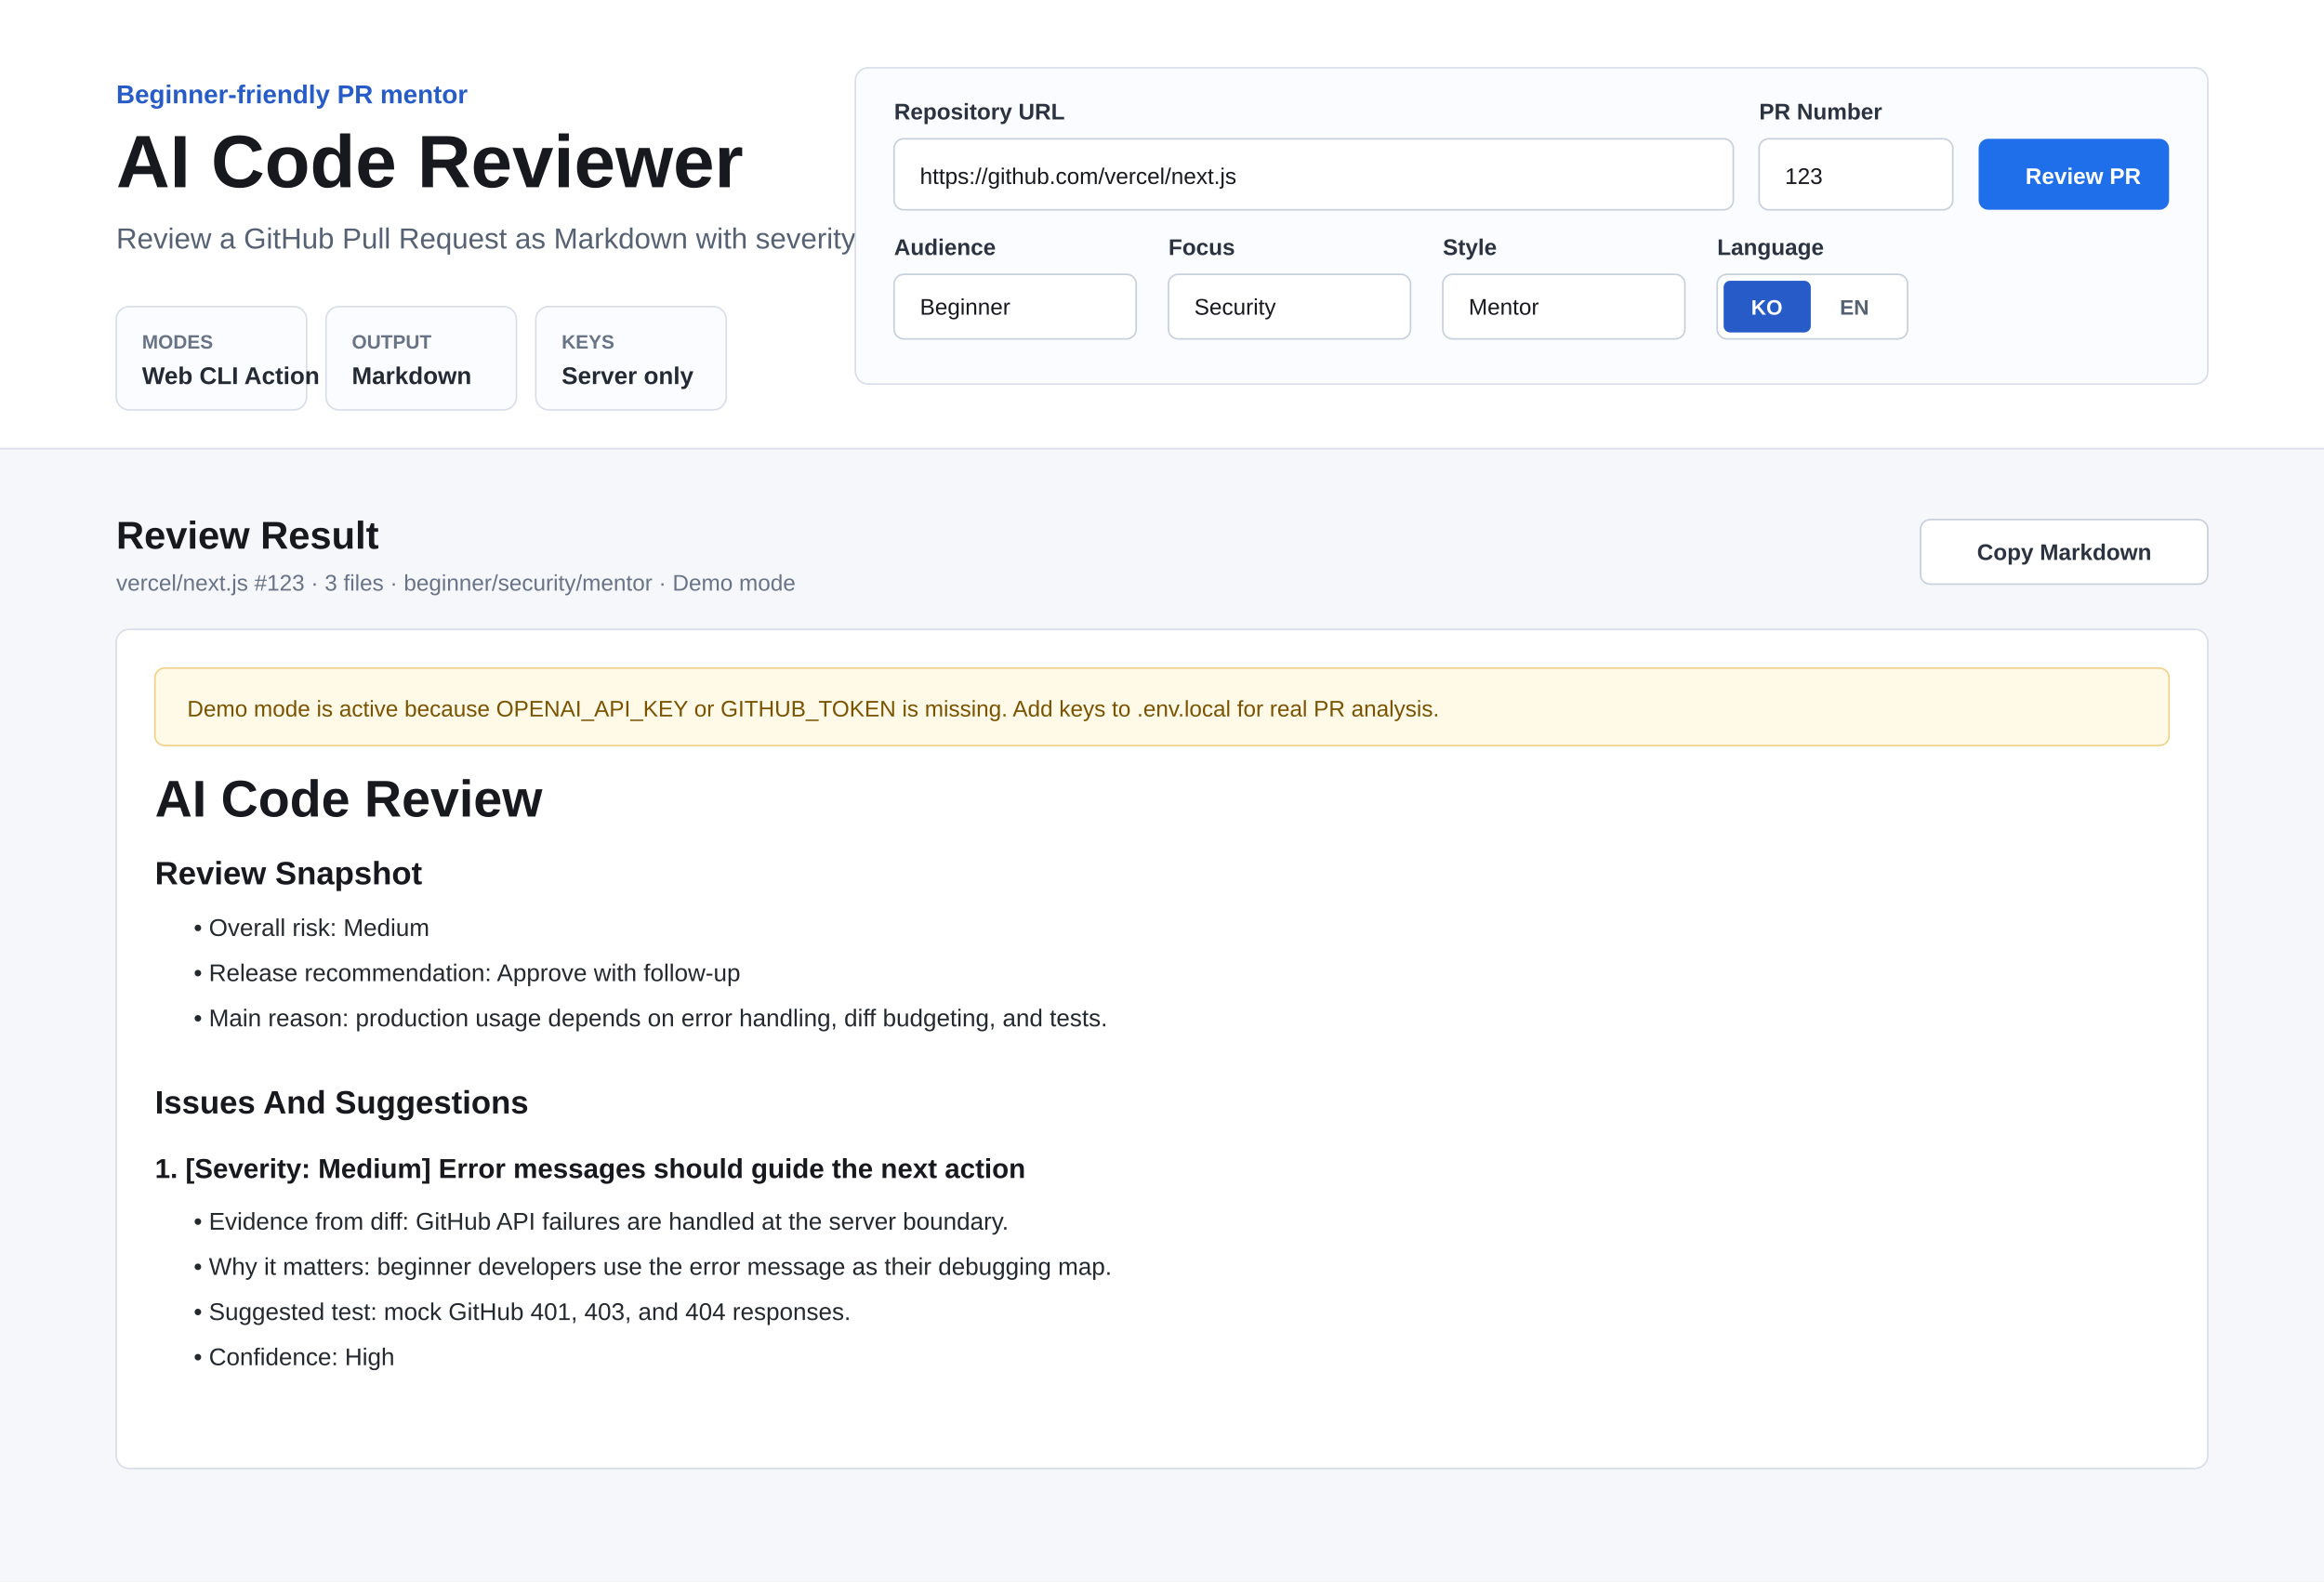
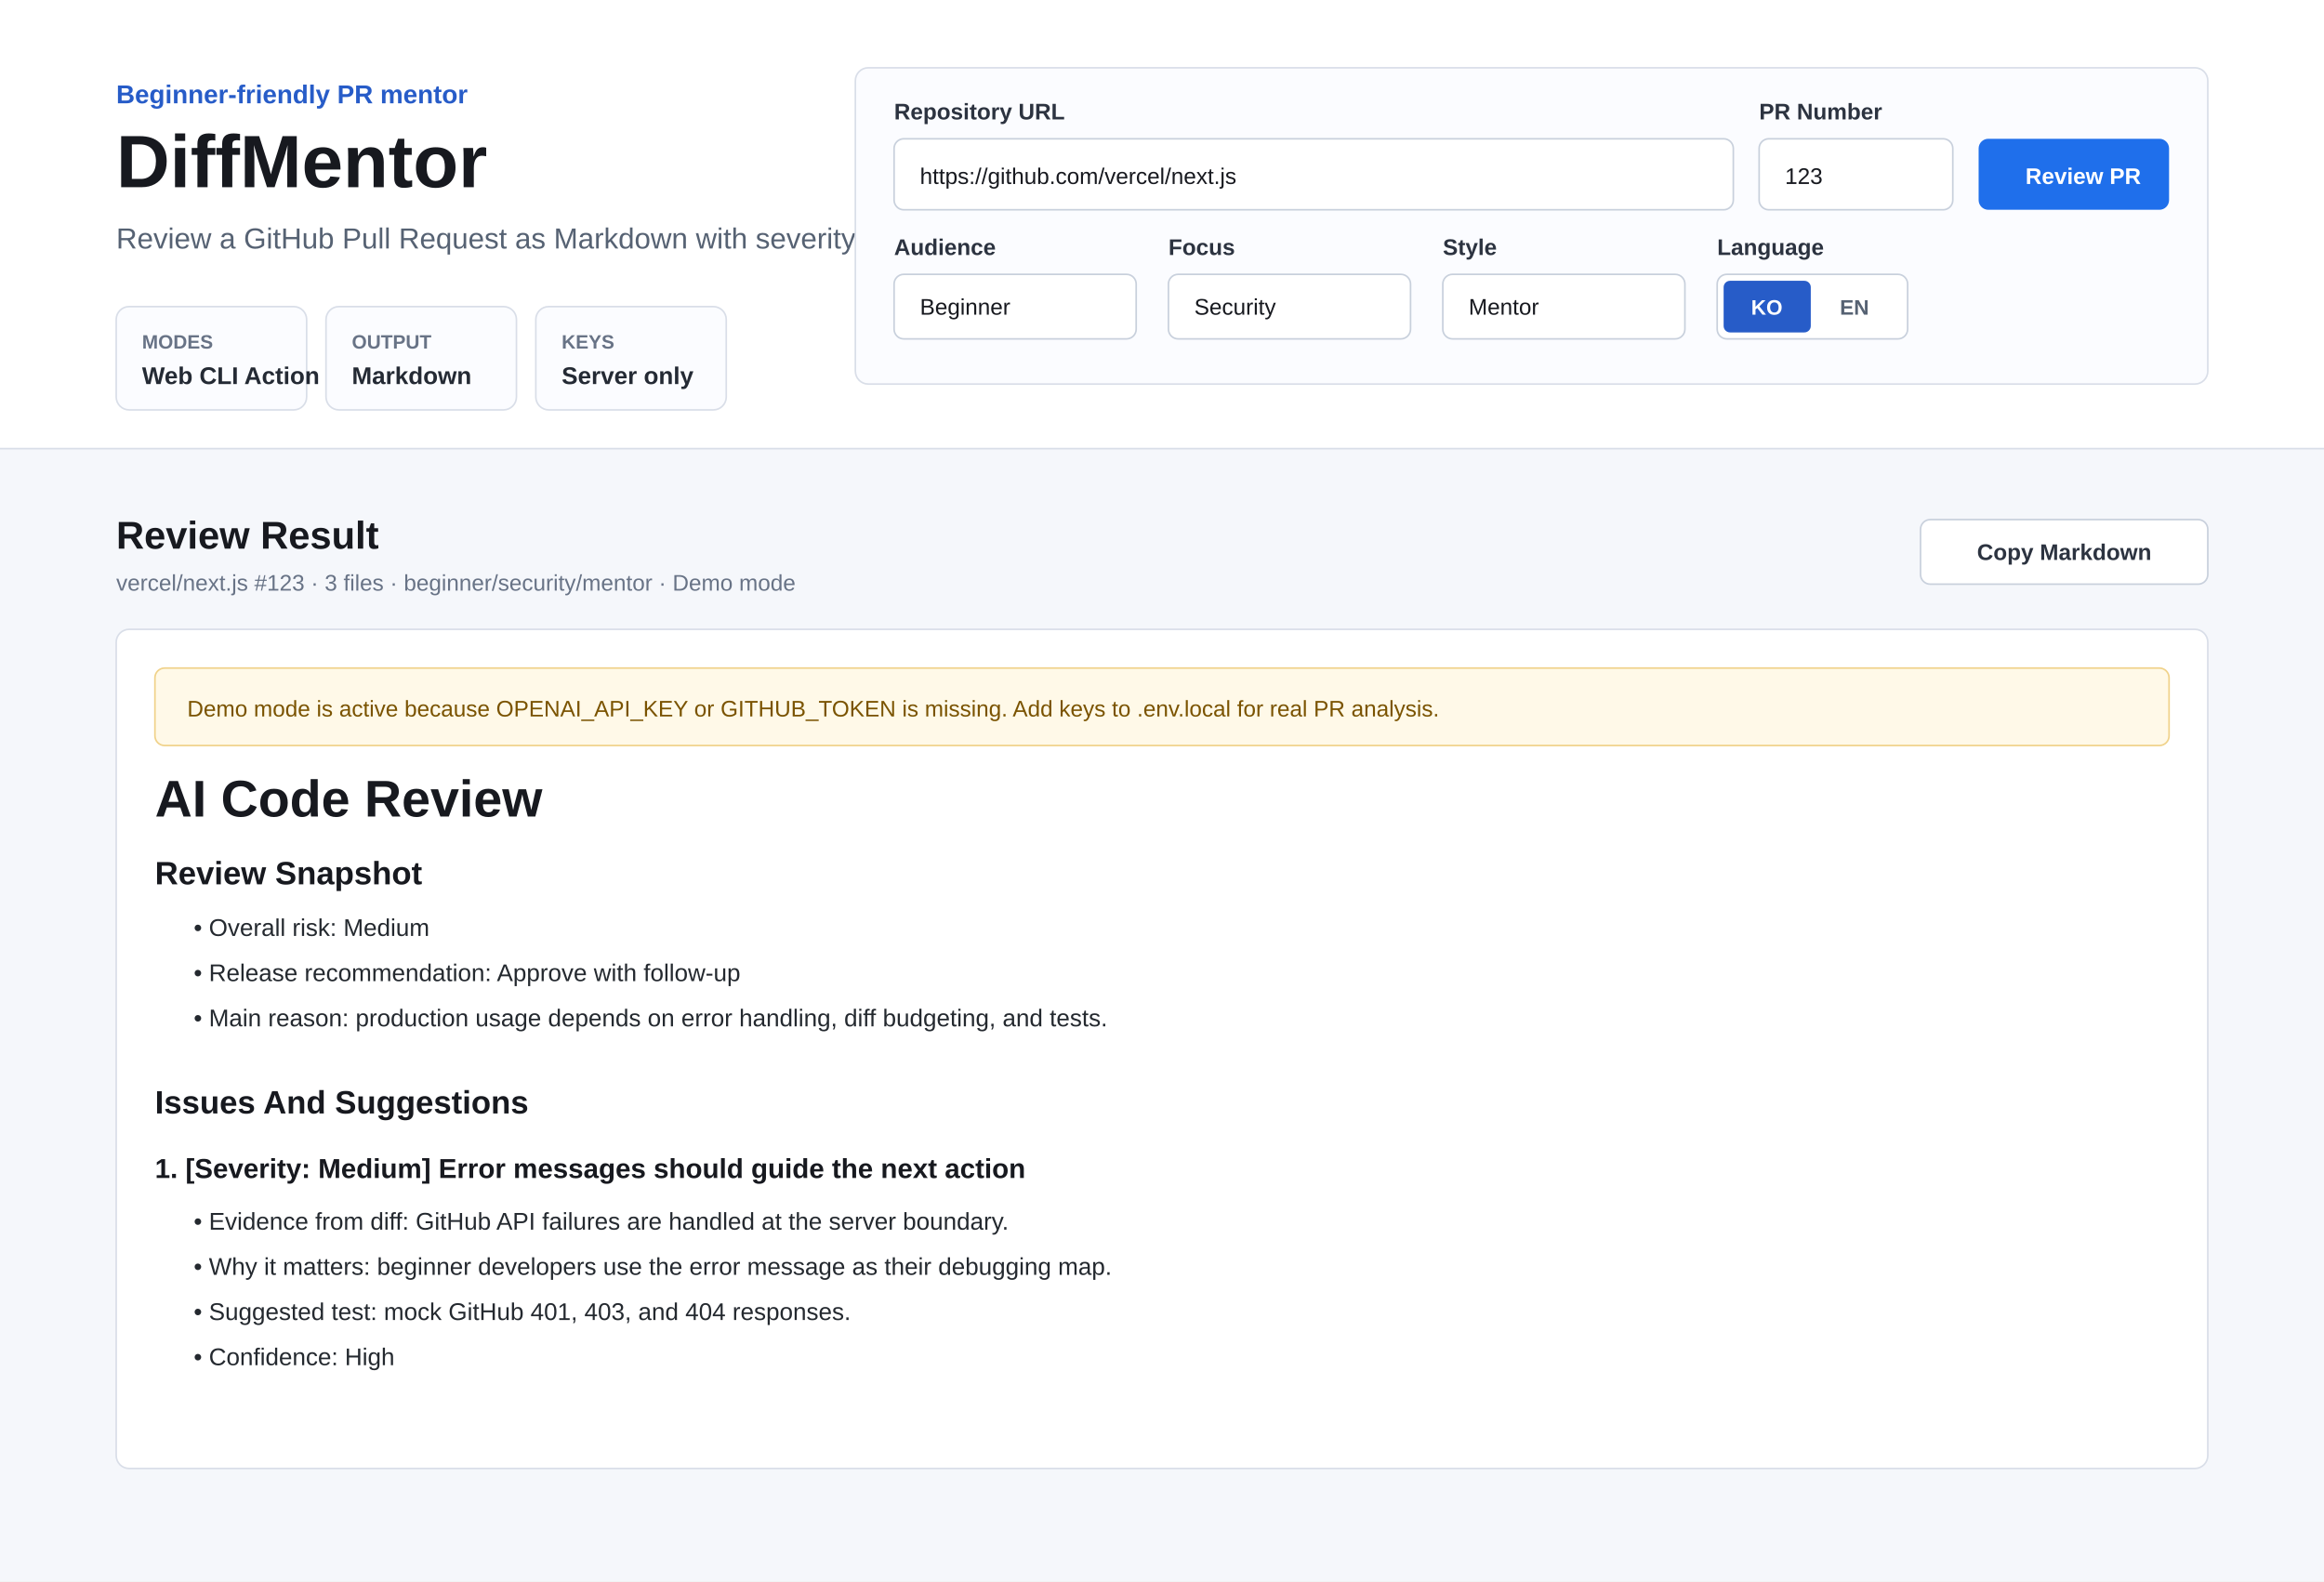
<svg xmlns="http://www.w3.org/2000/svg" width="1440" height="980" viewBox="0 0 1440 980" role="img" aria-labelledby="title desc">
  <rect width="1440" height="980" fill="#f5f7fb" />
  <rect x="0" y="0" width="1440" height="278" fill="#ffffff" />
  <line x1="0" y1="278" x2="1440" y2="278" stroke="#d9dee8" />
  <text x="72" y="64" font-family="Arial, Helvetica, sans-serif" font-size="16" font-weight="700" fill="#275cc8">Beginner-friendly PR mentor</text>
-   <text x="72" y="116" font-family="Arial, Helvetica, sans-serif" font-size="46" font-weight="800" fill="#17191f">AI Code Reviewer</text>
+   <text x="72" y="116" font-family="Arial, Helvetica, sans-serif" font-size="46" font-weight="800" fill="#17191f">DiffMentor</text>
  <text x="72" y="154" font-family="Arial, Helvetica, sans-serif" font-size="18" fill="#566273">Review a GitHub Pull Request as Markdown with severity labels, fix examples, and learning notes.</text>
  <rect x="72" y="190" width="118" height="64" rx="8" fill="#fbfcff" stroke="#d9dee8" />
  <text x="88" y="216" font-family="Arial, Helvetica, sans-serif" font-size="12" font-weight="700" fill="#687386">MODES</text>
  <text x="88" y="238" font-family="Arial, Helvetica, sans-serif" font-size="15" font-weight="700" fill="#242a34">Web CLI Action</text>
  <rect x="202" y="190" width="118" height="64" rx="8" fill="#fbfcff" stroke="#d9dee8" />
  <text x="218" y="216" font-family="Arial, Helvetica, sans-serif" font-size="12" font-weight="700" fill="#687386">OUTPUT</text>
  <text x="218" y="238" font-family="Arial, Helvetica, sans-serif" font-size="15" font-weight="700" fill="#242a34">Markdown</text>
  <rect x="332" y="190" width="118" height="64" rx="8" fill="#fbfcff" stroke="#d9dee8" />
  <text x="348" y="216" font-family="Arial, Helvetica, sans-serif" font-size="12" font-weight="700" fill="#687386">KEYS</text>
  <text x="348" y="238" font-family="Arial, Helvetica, sans-serif" font-size="15" font-weight="700" fill="#242a34">Server only</text>
  <rect x="530" y="42" width="838" height="196" rx="8" fill="#fbfcff" stroke="#d9dee8" />
  <text x="554" y="74" font-family="Arial, Helvetica, sans-serif" font-size="14" font-weight="700" fill="#2c3340">Repository URL</text>
  <rect x="554" y="86" width="520" height="44" rx="6" fill="#ffffff" stroke="#c8d0dc" />
  <text x="570" y="114" font-family="Arial, Helvetica, sans-serif" font-size="14" fill="#17191f">https://github.com/vercel/next.js</text>
  <text x="1090" y="74" font-family="Arial, Helvetica, sans-serif" font-size="14" font-weight="700" fill="#2c3340">PR Number</text>
  <rect x="1090" y="86" width="120" height="44" rx="6" fill="#ffffff" stroke="#c8d0dc" />
  <text x="1106" y="114" font-family="Arial, Helvetica, sans-serif" font-size="14" fill="#17191f">123</text>
  <rect x="1226" y="86" width="118" height="44" rx="6" fill="#1f6feb" />
  <text x="1255" y="114" font-family="Arial, Helvetica, sans-serif" font-size="14" font-weight="700" fill="#ffffff">Review PR</text>
  <text x="554" y="158" font-family="Arial, Helvetica, sans-serif" font-size="14" font-weight="700" fill="#2c3340">Audience</text>
  <rect x="554" y="170" width="150" height="40" rx="6" fill="#ffffff" stroke="#c8d0dc" />
  <text x="570" y="195" font-family="Arial, Helvetica, sans-serif" font-size="14" fill="#17191f">Beginner</text>
  <text x="724" y="158" font-family="Arial, Helvetica, sans-serif" font-size="14" font-weight="700" fill="#2c3340">Focus</text>
  <rect x="724" y="170" width="150" height="40" rx="6" fill="#ffffff" stroke="#c8d0dc" />
  <text x="740" y="195" font-family="Arial, Helvetica, sans-serif" font-size="14" fill="#17191f">Security</text>
  <text x="894" y="158" font-family="Arial, Helvetica, sans-serif" font-size="14" font-weight="700" fill="#2c3340">Style</text>
  <rect x="894" y="170" width="150" height="40" rx="6" fill="#ffffff" stroke="#c8d0dc" />
  <text x="910" y="195" font-family="Arial, Helvetica, sans-serif" font-size="14" fill="#17191f">Mentor</text>
  <text x="1064" y="158" font-family="Arial, Helvetica, sans-serif" font-size="14" font-weight="700" fill="#2c3340">Language</text>
  <rect x="1064" y="170" width="118" height="40" rx="6" fill="#ffffff" stroke="#c8d0dc" />
  <rect x="1068" y="174" width="54" height="32" rx="4" fill="#275cc8" />
  <text x="1085" y="195" font-family="Arial, Helvetica, sans-serif" font-size="13" font-weight="700" fill="#ffffff">KO</text>
  <text x="1140" y="195" font-family="Arial, Helvetica, sans-serif" font-size="13" font-weight="700" fill="#566273">EN</text>
  <text x="72" y="340" font-family="Arial, Helvetica, sans-serif" font-size="24" font-weight="800" fill="#17191f">Review Result</text>
  <text x="72" y="366" font-family="Arial, Helvetica, sans-serif" font-size="14" fill="#687386">vercel/next.js #123 · 3 files · beginner/security/mentor · Demo mode</text>
  <rect x="1190" y="322" width="178" height="40" rx="6" fill="#ffffff" stroke="#c8d0dc" />
  <text x="1225" y="347" font-family="Arial, Helvetica, sans-serif" font-size="14" font-weight="700" fill="#2c3340">Copy Markdown</text>
  <rect x="72" y="390" width="1296" height="520" rx="8" fill="#ffffff" stroke="#d9dee8" />
  <rect x="96" y="414" width="1248" height="48" rx="6" fill="#fff9e8" stroke="#f0d28a" />
  <text x="116" y="444" font-family="Arial, Helvetica, sans-serif" font-size="14" fill="#7a5300">Demo mode is active because OPENAI_API_KEY or GITHUB_TOKEN is missing. Add keys to .env.local for real PR analysis.</text>
  <text x="96" y="506" font-family="Arial, Helvetica, sans-serif" font-size="32" font-weight="800" fill="#17191f">AI Code Review</text>
  <text x="96" y="548" font-family="Arial, Helvetica, sans-serif" font-size="20" font-weight="800" fill="#17191f">Review Snapshot</text>
  <text x="120" y="580" font-family="Arial, Helvetica, sans-serif" font-size="15" fill="#24292f">• Overall risk: Medium</text>
  <text x="120" y="608" font-family="Arial, Helvetica, sans-serif" font-size="15" fill="#24292f">• Release recommendation: Approve with follow-up</text>
  <text x="120" y="636" font-family="Arial, Helvetica, sans-serif" font-size="15" fill="#24292f">• Main reason: production usage depends on error handling, diff budgeting, and tests.</text>
  <text x="96" y="690" font-family="Arial, Helvetica, sans-serif" font-size="20" font-weight="800" fill="#17191f">Issues And Suggestions</text>
  <text x="96" y="730" font-family="Arial, Helvetica, sans-serif" font-size="17" font-weight="800" fill="#17191f">1. [Severity: Medium] Error messages should guide the next action</text>
  <text x="120" y="762" font-family="Arial, Helvetica, sans-serif" font-size="15" fill="#24292f">• Evidence from diff: GitHub API failures are handled at the server boundary.</text>
  <text x="120" y="790" font-family="Arial, Helvetica, sans-serif" font-size="15" fill="#24292f">• Why it matters: beginner developers use the error message as their debugging map.</text>
  <text x="120" y="818" font-family="Arial, Helvetica, sans-serif" font-size="15" fill="#24292f">• Suggested test: mock GitHub 401, 403, and 404 responses.</text>
  <text x="120" y="846" font-family="Arial, Helvetica, sans-serif" font-size="15" fill="#24292f">• Confidence: High</text>
</svg>
